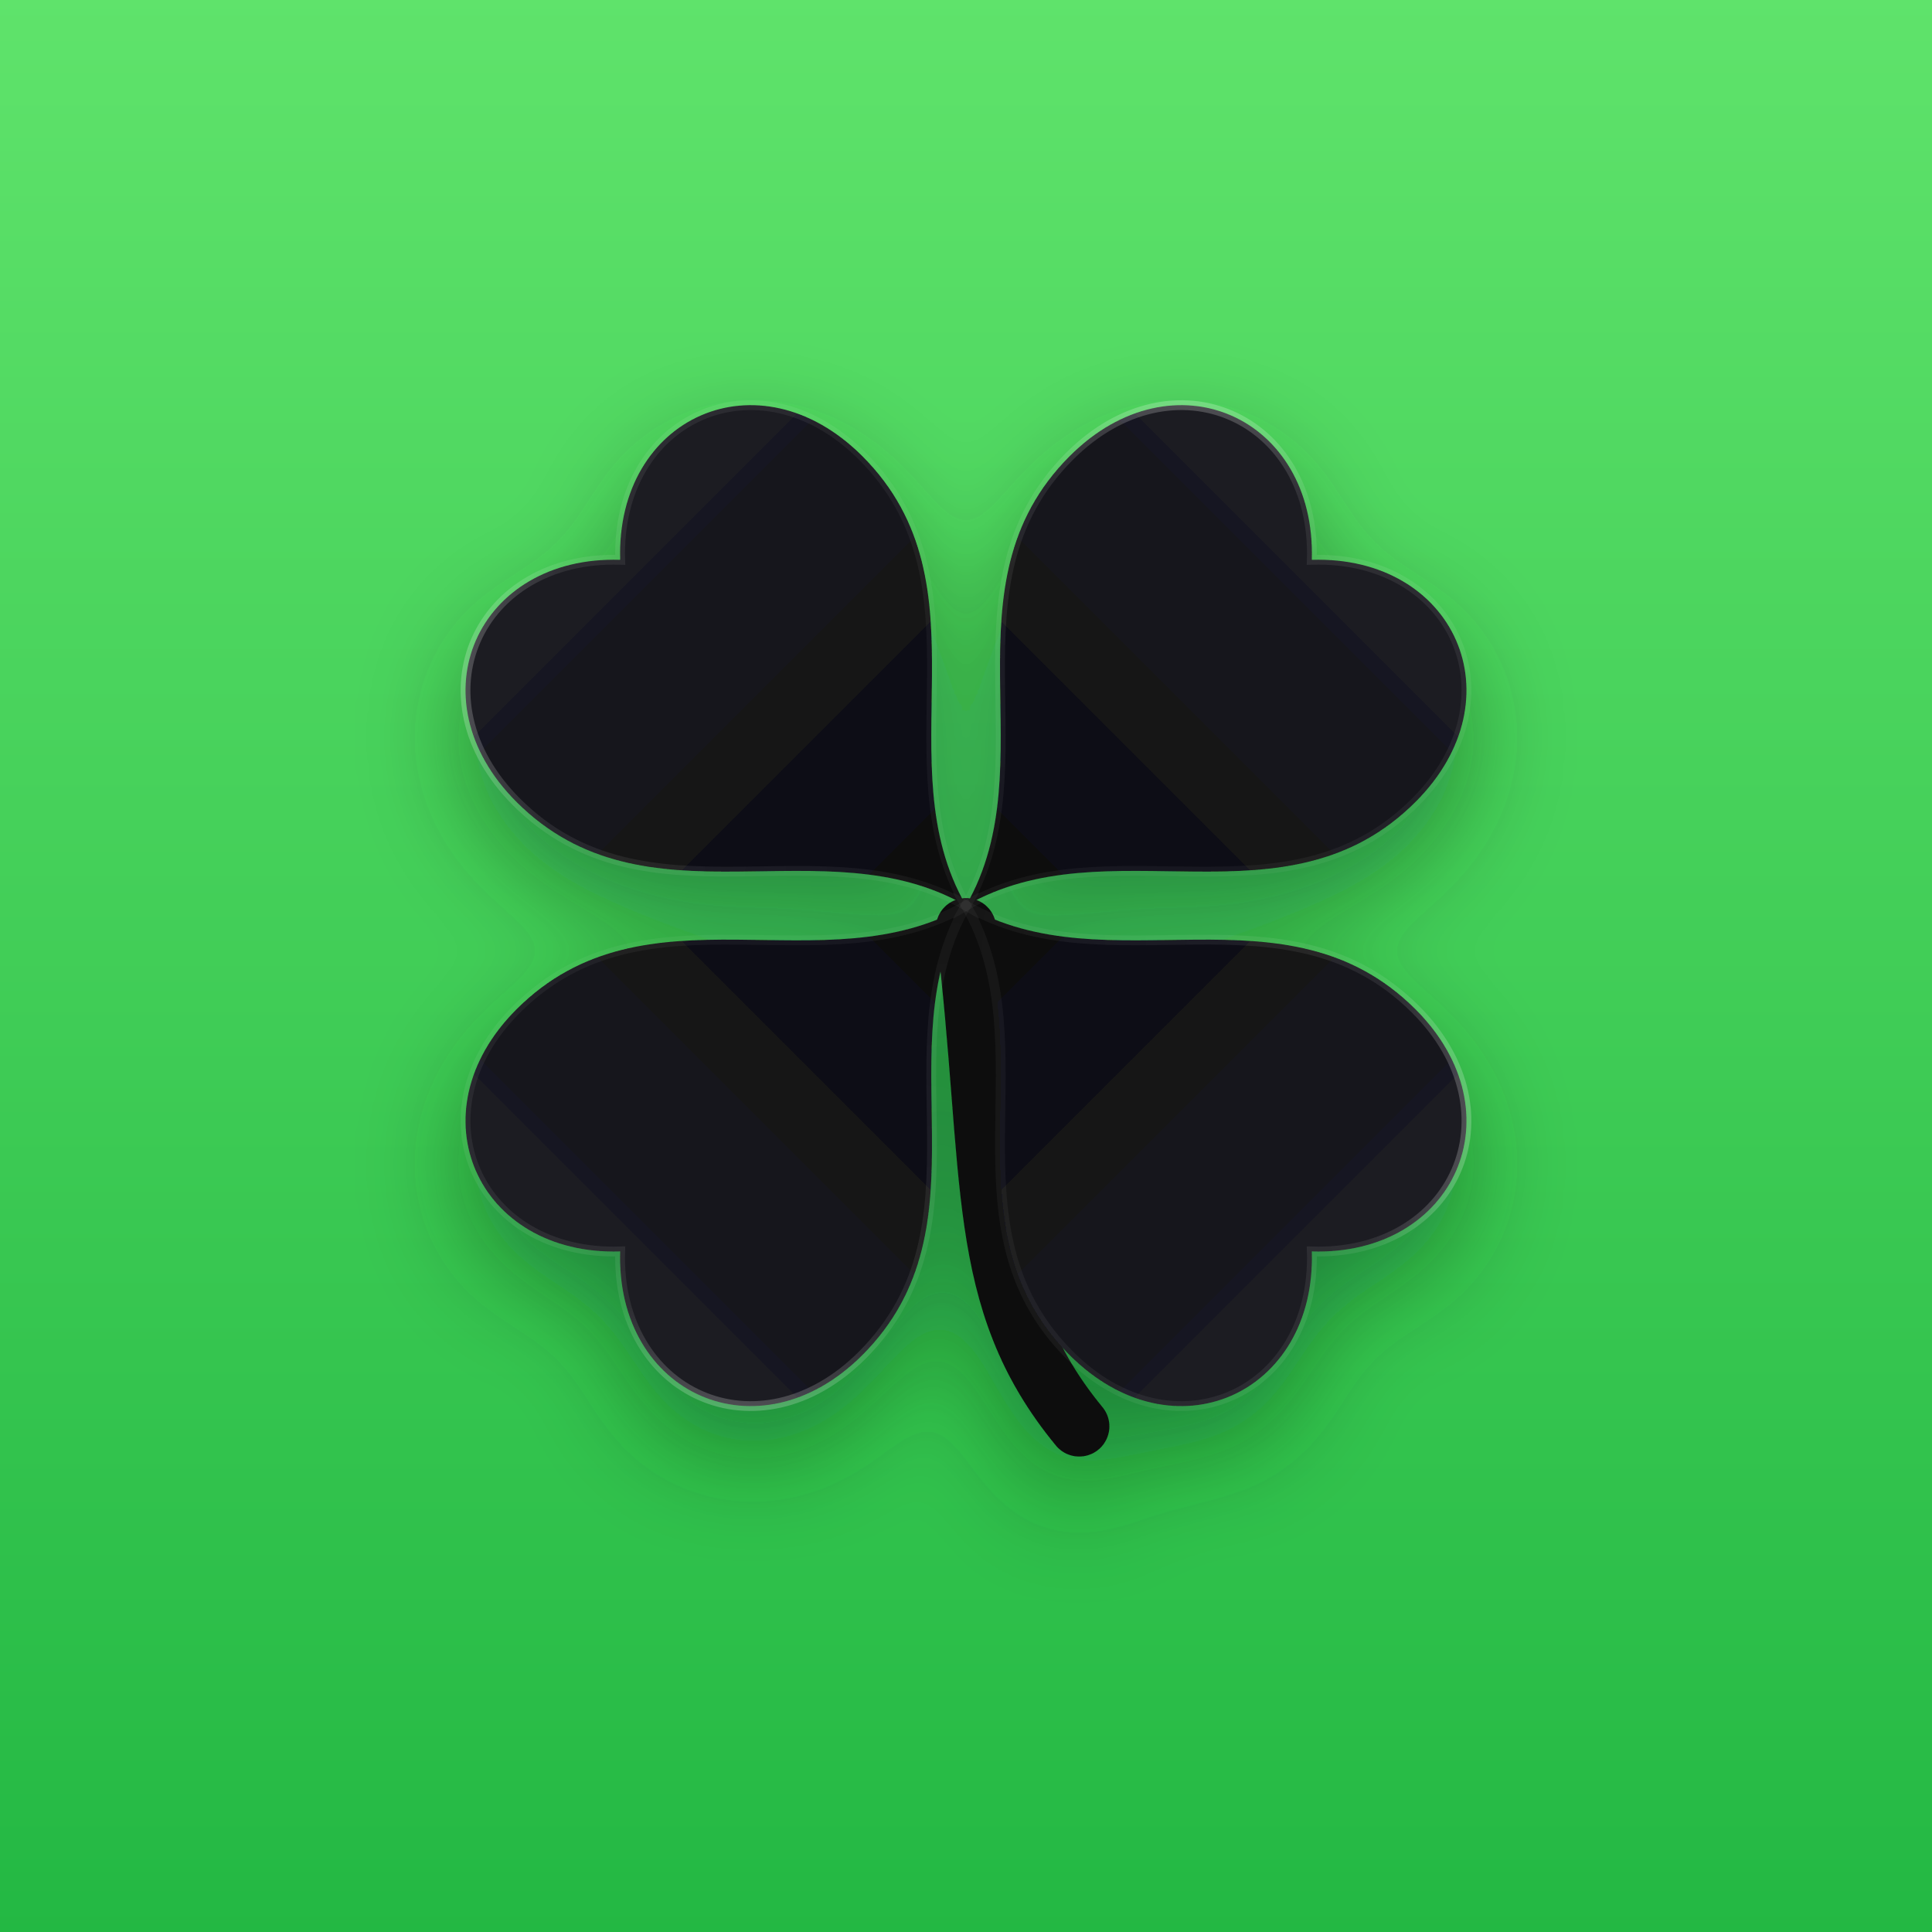
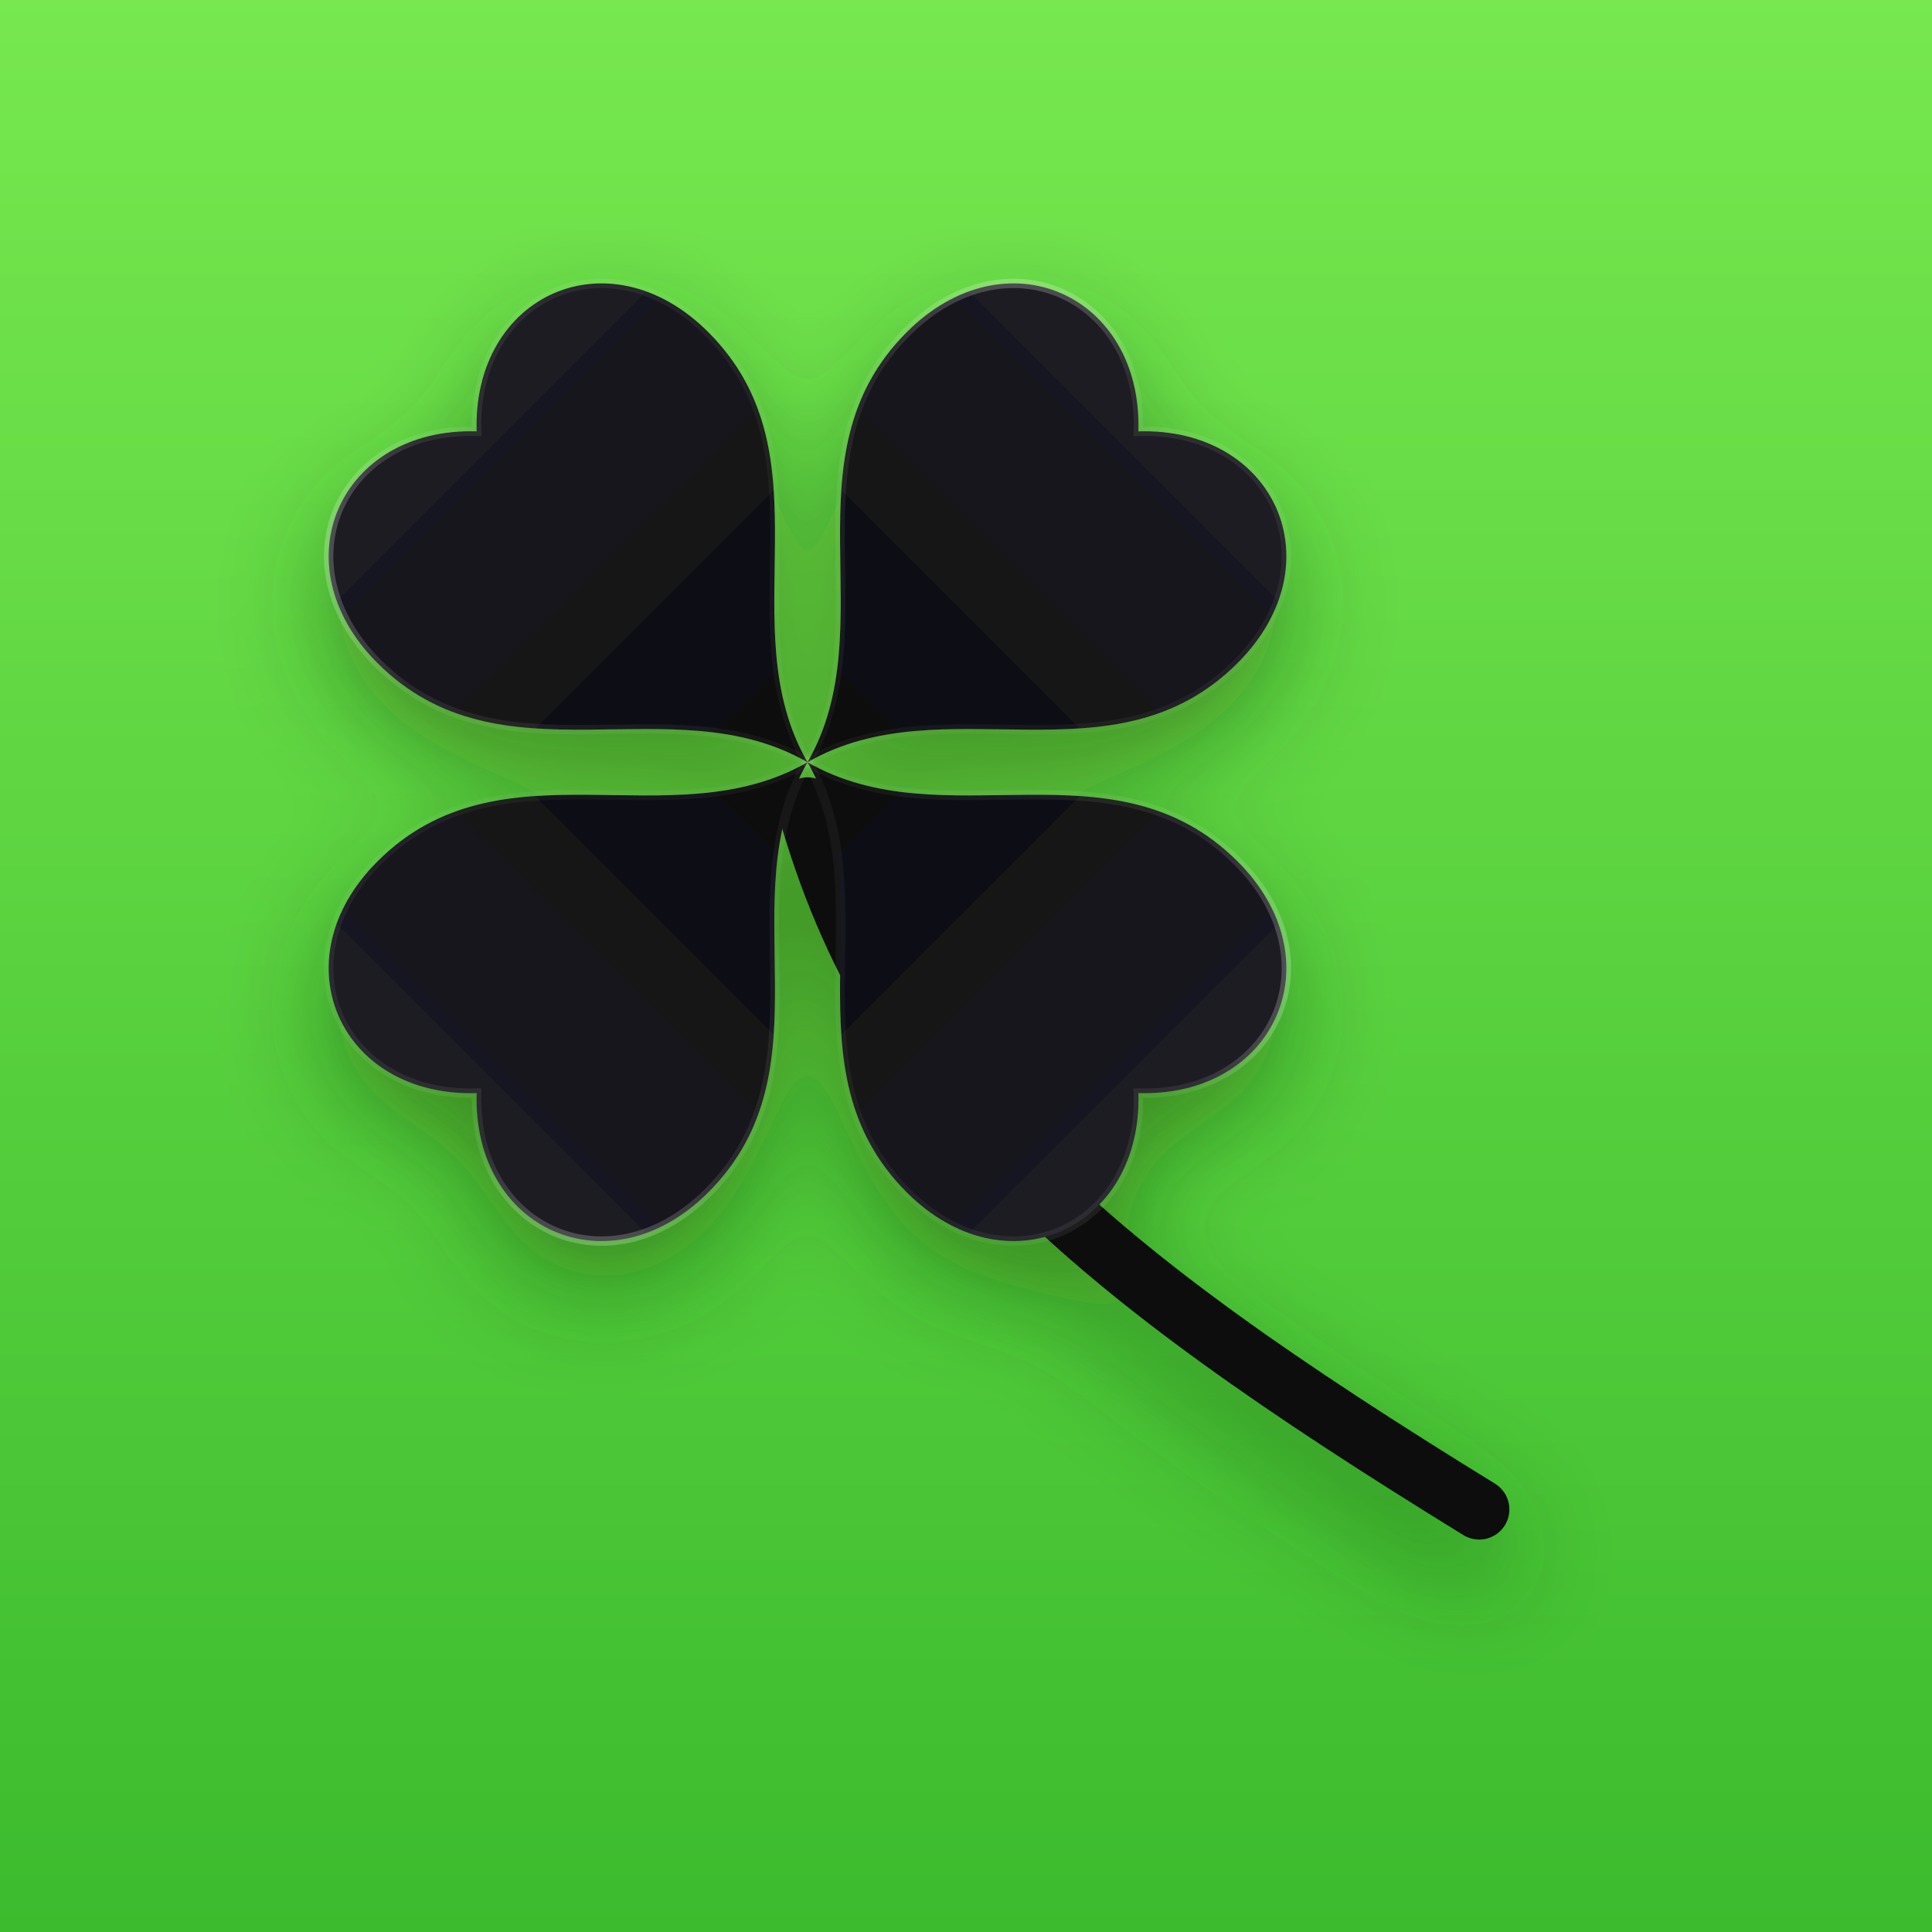
<svg xmlns="http://www.w3.org/2000/svg" viewBox="0 0 512 512" width="512" height="512">
  <defs>
    <path id="leaf" d="M0 0              C -7 -26, -40 -34, -40 -64              C -40 -88, -16 -97, 0 -80              C 16 -97, 40 -88, 40 -64              C 40 -34, 7 -26, 0 0 Z" />
    <linearGradient id="ground" x1="0" y1="0" x2="0" y2="1">
-       <stop offset="0" stop-color="#5fe36b" />
-       <stop offset="1" stop-color="#23b843" />
+       <stop offset="0" stop-color="#77e84f" />
+       <stop offset="1" stop-color="#3cbb2e" />
    </linearGradient>
    <linearGradient id="body" x1="0" y1="0" x2="0" y2="1">
      <stop offset="0" stop-color="#1c1c23" />
      <stop offset="1" stop-color="#0a0a0e" />
    </linearGradient>
    <linearGradient id="edge" x1="0" y1="0" x2="0.8" y2="1">
      <stop offset="0" stop-color="#ffffff" stop-opacity="0.30" />
      <stop offset="0.22" stop-color="#ffffff" stop-opacity="0.08" />
      <stop offset="1" stop-color="#ffffff" stop-opacity="0.03" />
    </linearGradient>
    <filter id="shade" x="-40%" y="-40%" width="180%" height="190%">
-       <feDropShadow dx="0" dy="12" stdDeviation="14" flood-color="#08351c" flood-opacity="0.45" />
+       <feDropShadow dx="0" dy="12" stdDeviation="14" flood-color="#123a06" flood-opacity="0.45" />
    </filter>
  </defs>
  <rect width="512" height="512" fill="url(#ground)" />
  <g filter="url(#shade)">
-     <path d="M256 246 C 264 312, 258 344, 286 378" fill="none" stroke="#0a0a0e" stroke-width="16" stroke-linecap="round" />
-     <g transform="translate(256 240) rotate(45) scale(1.62)" fill="url(#body)">
+     <path d="M214 214 C 236 292, 288 336, 392 400" fill="none" stroke="#0a0a0e" stroke-width="16" stroke-linecap="round" />
+     <g transform="translate(214 202) rotate(45) scale(1.55)" fill="url(#body)">
      <use href="#leaf" />
      <use href="#leaf" transform="rotate(90)" />
      <use href="#leaf" transform="rotate(180)" />
      <use href="#leaf" transform="rotate(270)" />
    </g>
  </g>
-   <g transform="translate(256 240) rotate(45) scale(1.62)" fill="none" stroke="url(#edge)" stroke-width="1.6">
+   <g transform="translate(214 202) rotate(45) scale(1.55)" fill="none" stroke="url(#edge)" stroke-width="1.6">
    <use href="#leaf" />
    <use href="#leaf" transform="rotate(90)" />
    <use href="#leaf" transform="rotate(180)" />
    <use href="#leaf" transform="rotate(270)" />
  </g>
</svg>
